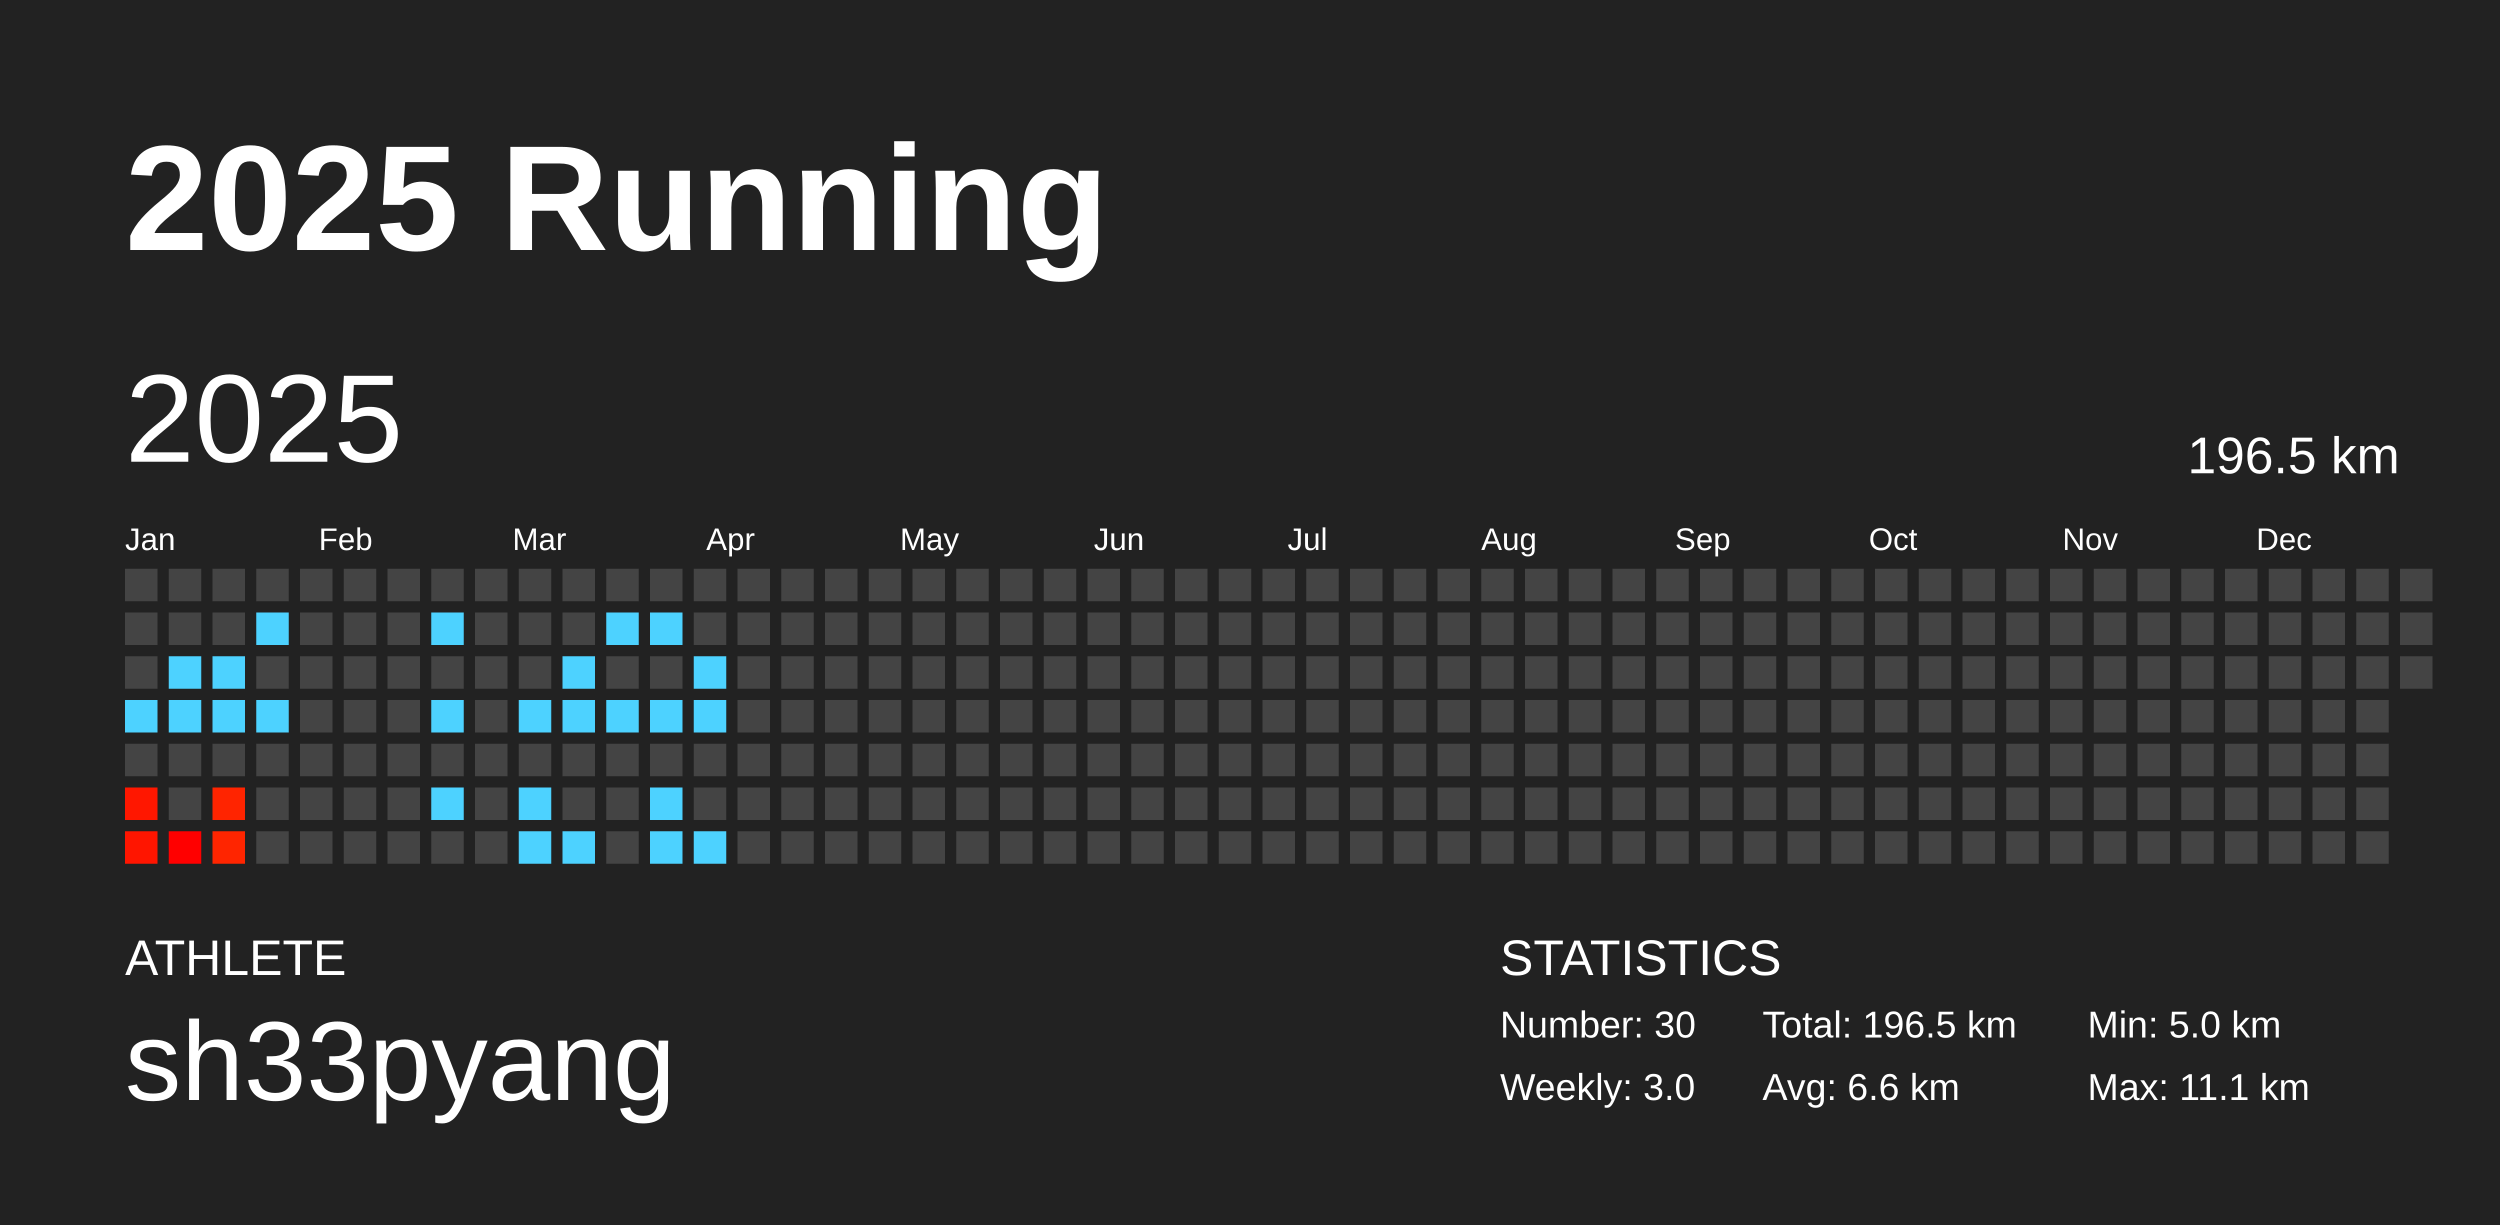
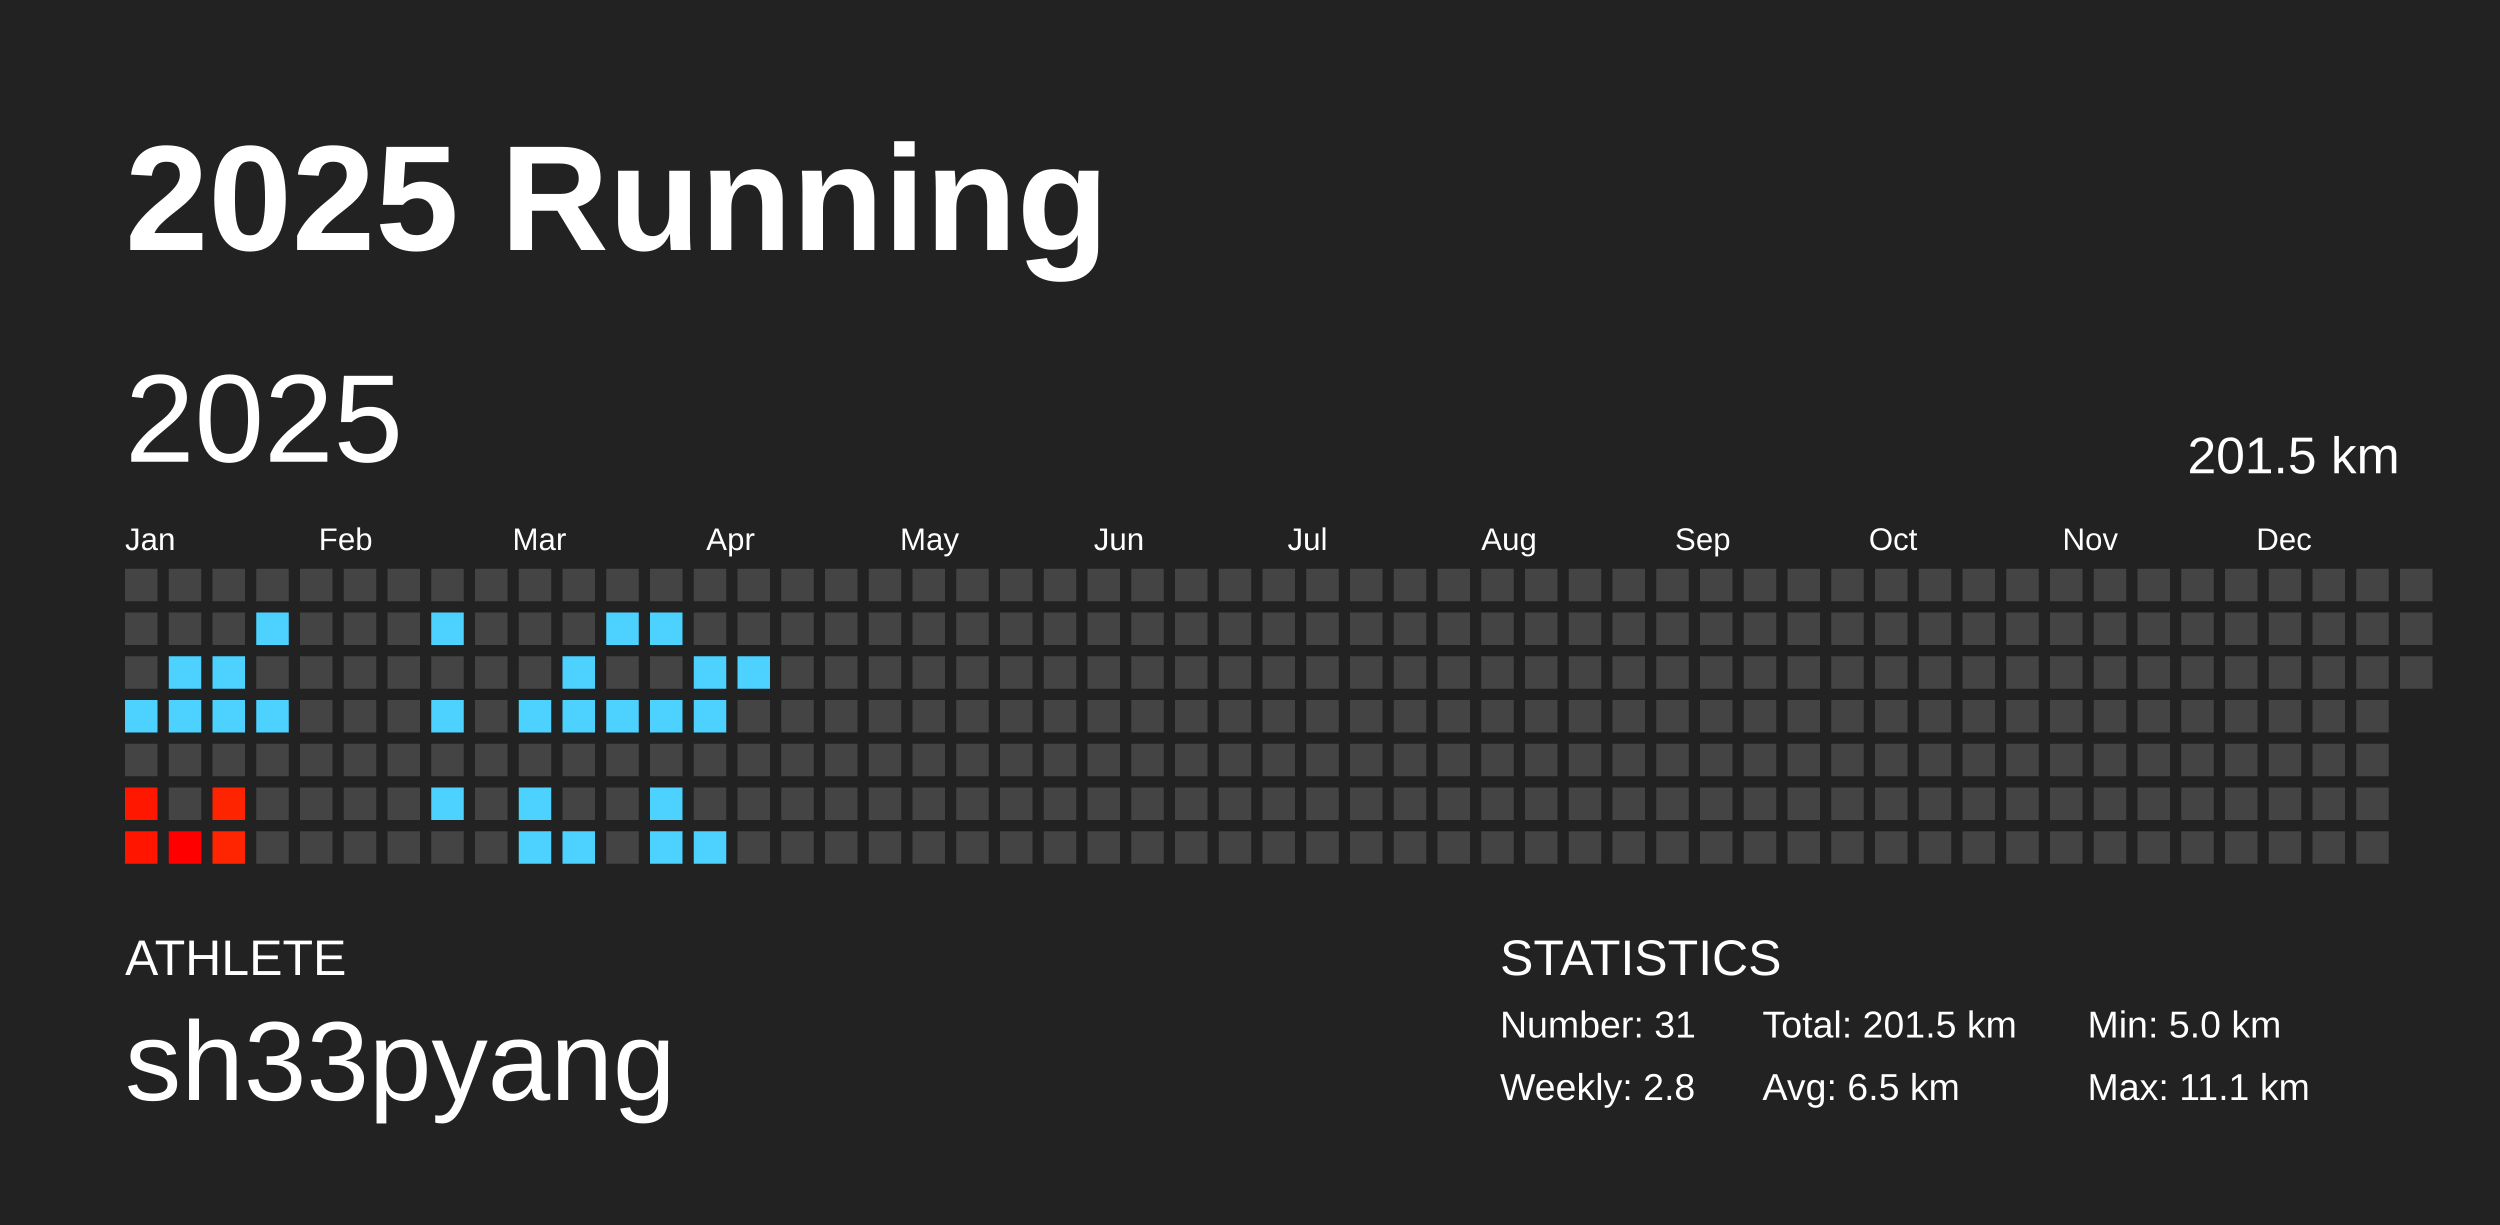
<svg xmlns="http://www.w3.org/2000/svg" baseProfile="full" height="98mm" version="1.1" viewBox="0,0,200,98" width="200mm">
  <defs />
  <rect fill="#222222" height="98" width="200" x="0" y="0" />
  <text fill="#FFFFFF" style="font-size:12px; font-family:Arial; font-weight:bold;" x="10" y="20">2025 Running</text>
  <text fill="#FFFFFF" style="font-size:4px; font-family:Arial" x="10" y="78">ATHLETE</text>
  <text fill="#FFFFFF" style="font-size:9px; font-family:Arial" x="10" y="88">sh33pyang</text>
  <text fill="#FFFFFF" style="font-size:4px; font-family:Arial" x="120" y="78">STATISTICS</text>
-   <text fill="#FFFFFF" style="font-size:3px; font-family:Arial" x="120" y="83">Number: 30</text>
-   <text fill="#FFFFFF" style="font-size:3px; font-family:Arial" x="120" y="88">Weekly: 3.0</text>
-   <text fill="#FFFFFF" style="font-size:3px; font-family:Arial" x="141" y="83">Total: 196.5 km</text>
-   <text fill="#FFFFFF" style="font-size:3px; font-family:Arial" x="141" y="88">Avg: 6.6 km</text>
+   <text fill="#FFFFFF" style="font-size:3px; font-family:Arial" x="120" y="83">Number: 31</text>
+   <text fill="#FFFFFF" style="font-size:3px; font-family:Arial" x="120" y="88">Weekly: 2.8</text>
+   <text fill="#FFFFFF" style="font-size:3px; font-family:Arial" x="141" y="83">Total: 201.5 km</text>
+   <text fill="#FFFFFF" style="font-size:3px; font-family:Arial" x="141" y="88">Avg: 6.5 km</text>
  <text fill="#FFFFFF" style="font-size:3px; font-family:Arial" x="167" y="83">Min: 5.0 km</text>
  <text fill="#FFFFFF" style="font-size:3px; font-family:Arial" x="167" y="88">Max: 11.1 km</text>
  <text dominant-baseline="hanging" fill="#FFFFFF" style="font-size:10.0px; font-family:Arial;" x="10" y="30">2025</text>
-   <text dominant-baseline="hanging" fill="#FFFFFF" style="font-size:4.125px; font-family:Arial;" x="175" y="35">196.5 km</text>
+   <text dominant-baseline="hanging" fill="#FFFFFF" style="font-size:4.125px; font-family:Arial;" x="175" y="35">201.5 km</text>
  <text fill="#FFFFFF" style="font-size:2.5px; font-family:Arial" x="10.0" y="44">Jan</text>
  <text fill="#FFFFFF" style="font-size:2.5px; font-family:Arial" x="25.5" y="44">Feb</text>
  <text fill="#FFFFFF" style="font-size:2.5px; font-family:Arial" x="41.0" y="44">Mar</text>
  <text fill="#FFFFFF" style="font-size:2.5px; font-family:Arial" x="56.5" y="44">Apr</text>
  <text fill="#FFFFFF" style="font-size:2.5px; font-family:Arial" x="72.0" y="44">May</text>
  <text fill="#FFFFFF" style="font-size:2.5px; font-family:Arial" x="87.5" y="44">Jun</text>
  <text fill="#FFFFFF" style="font-size:2.5px; font-family:Arial" x="103.0" y="44">Jul</text>
  <text fill="#FFFFFF" style="font-size:2.5px; font-family:Arial" x="118.5" y="44">Aug</text>
  <text fill="#FFFFFF" style="font-size:2.5px; font-family:Arial" x="134.0" y="44">Sep</text>
  <text fill="#FFFFFF" style="font-size:2.5px; font-family:Arial" x="149.5" y="44">Oct</text>
  <text fill="#FFFFFF" style="font-size:2.5px; font-family:Arial" x="165.0" y="44">Nov</text>
  <text fill="#FFFFFF" style="font-size:2.5px; font-family:Arial" x="180.5" y="44">Dec</text>
  <rect fill="#444444" height="2.6" width="2.6" x="10.0" y="45.5" />
  <rect fill="#444444" height="2.6" width="2.6" x="10.0" y="49.0" />
  <rect fill="#444444" height="2.6" width="2.6" x="10.0" y="52.5" />
  <rect fill="#4dd2ff" height="2.6" width="2.6" x="10.0" y="56.0" />
  <rect fill="#444444" height="2.6" width="2.6" x="10.0" y="59.5" />
  <rect fill="#ff1700" height="2.6" width="2.6" x="10.0" y="63.0" />
  <rect fill="#ff1500" height="2.6" width="2.6" x="10.0" y="66.5" />
  <rect fill="#444444" height="2.6" width="2.6" x="13.5" y="45.5" />
  <rect fill="#444444" height="2.6" width="2.6" x="13.5" y="49.0" />
  <rect fill="#4dd2ff" height="2.6" width="2.6" x="13.5" y="52.5" />
  <rect fill="#4dd2ff" height="2.6" width="2.6" x="13.5" y="56.0" />
  <rect fill="#444444" height="2.6" width="2.6" x="13.5" y="59.5" />
  <rect fill="#444444" height="2.6" width="2.6" x="13.5" y="63.0" />
  <rect fill="#ff0000" height="2.6" width="2.6" x="13.5" y="66.5" />
  <rect fill="#444444" height="2.6" width="2.6" x="17.0" y="45.5" />
  <rect fill="#444444" height="2.6" width="2.6" x="17.0" y="49.0" />
  <rect fill="#4dd2ff" height="2.6" width="2.6" x="17.0" y="52.5" />
  <rect fill="#4dd2ff" height="2.6" width="2.6" x="17.0" y="56.0" />
  <rect fill="#444444" height="2.6" width="2.6" x="17.0" y="59.5" />
  <rect fill="#ff2400" height="2.6" width="2.6" x="17.0" y="63.0" />
  <rect fill="#ff2500" height="2.6" width="2.6" x="17.0" y="66.5" />
  <rect fill="#444444" height="2.6" width="2.6" x="20.5" y="45.5" />
  <rect fill="#4dd2ff" height="2.6" width="2.6" x="20.5" y="49.0" />
  <rect fill="#444444" height="2.6" width="2.6" x="20.5" y="52.5" />
  <rect fill="#4dd2ff" height="2.6" width="2.6" x="20.5" y="56.0" />
  <rect fill="#444444" height="2.6" width="2.6" x="20.5" y="59.5" />
  <rect fill="#444444" height="2.6" width="2.6" x="20.5" y="63.0" />
  <rect fill="#444444" height="2.6" width="2.6" x="20.5" y="66.5" />
  <rect fill="#444444" height="2.6" width="2.6" x="24.0" y="45.5" />
  <rect fill="#444444" height="2.6" width="2.6" x="24.0" y="49.0" />
  <rect fill="#444444" height="2.6" width="2.6" x="24.0" y="52.5" />
  <rect fill="#444444" height="2.6" width="2.6" x="24.0" y="56.0" />
  <rect fill="#444444" height="2.6" width="2.6" x="24.0" y="59.5" />
  <rect fill="#444444" height="2.6" width="2.6" x="24.0" y="63.0" />
  <rect fill="#444444" height="2.6" width="2.6" x="24.0" y="66.5" />
  <rect fill="#444444" height="2.6" width="2.6" x="27.5" y="45.5" />
  <rect fill="#444444" height="2.6" width="2.6" x="27.5" y="49.0" />
  <rect fill="#444444" height="2.6" width="2.6" x="27.5" y="52.5" />
  <rect fill="#444444" height="2.6" width="2.6" x="27.5" y="56.0" />
  <rect fill="#444444" height="2.6" width="2.6" x="27.5" y="59.5" />
  <rect fill="#444444" height="2.6" width="2.6" x="27.5" y="63.0" />
  <rect fill="#444444" height="2.6" width="2.6" x="27.5" y="66.5" />
  <rect fill="#444444" height="2.6" width="2.6" x="31.0" y="45.5" />
  <rect fill="#444444" height="2.6" width="2.6" x="31.0" y="49.0" />
  <rect fill="#444444" height="2.6" width="2.6" x="31.0" y="52.5" />
  <rect fill="#444444" height="2.6" width="2.6" x="31.0" y="56.0" />
  <rect fill="#444444" height="2.6" width="2.6" x="31.0" y="59.5" />
  <rect fill="#444444" height="2.6" width="2.6" x="31.0" y="63.0" />
  <rect fill="#444444" height="2.6" width="2.6" x="31.0" y="66.5" />
  <rect fill="#444444" height="2.6" width="2.6" x="34.5" y="45.5" />
  <rect fill="#4dd2ff" height="2.6" width="2.6" x="34.5" y="49.0" />
  <rect fill="#444444" height="2.6" width="2.6" x="34.5" y="52.5" />
  <rect fill="#4dd2ff" height="2.6" width="2.6" x="34.5" y="56.0" />
  <rect fill="#444444" height="2.6" width="2.6" x="34.5" y="59.5" />
  <rect fill="#4dd2ff" height="2.6" width="2.6" x="34.5" y="63.0" />
  <rect fill="#444444" height="2.6" width="2.6" x="34.5" y="66.5" />
  <rect fill="#444444" height="2.6" width="2.6" x="38.0" y="45.5" />
  <rect fill="#444444" height="2.6" width="2.6" x="38.0" y="49.0" />
  <rect fill="#444444" height="2.6" width="2.6" x="38.0" y="52.5" />
  <rect fill="#444444" height="2.6" width="2.6" x="38.0" y="56.0" />
  <rect fill="#444444" height="2.6" width="2.6" x="38.0" y="59.5" />
  <rect fill="#444444" height="2.6" width="2.6" x="38.0" y="63.0" />
  <rect fill="#444444" height="2.6" width="2.6" x="38.0" y="66.5" />
  <rect fill="#444444" height="2.6" width="2.6" x="41.5" y="45.5" />
  <rect fill="#444444" height="2.6" width="2.6" x="41.5" y="49.0" />
  <rect fill="#444444" height="2.6" width="2.6" x="41.5" y="52.5" />
  <rect fill="#4dd2ff" height="2.6" width="2.6" x="41.5" y="56.0" />
  <rect fill="#444444" height="2.6" width="2.6" x="41.5" y="59.5" />
  <rect fill="#4dd2ff" height="2.6" width="2.6" x="41.5" y="63.0" />
  <rect fill="#4dd2ff" height="2.6" width="2.6" x="41.5" y="66.5" />
  <rect fill="#444444" height="2.6" width="2.6" x="45.0" y="45.5" />
  <rect fill="#444444" height="2.6" width="2.6" x="45.0" y="49.0" />
  <rect fill="#4dd2ff" height="2.6" width="2.6" x="45.0" y="52.5" />
  <rect fill="#4dd2ff" height="2.6" width="2.6" x="45.0" y="56.0" />
  <rect fill="#444444" height="2.6" width="2.6" x="45.0" y="59.5" />
  <rect fill="#444444" height="2.6" width="2.6" x="45.0" y="63.0" />
  <rect fill="#4dd2ff" height="2.6" width="2.6" x="45.0" y="66.5" />
  <rect fill="#444444" height="2.6" width="2.6" x="48.5" y="45.5" />
  <rect fill="#4dd2ff" height="2.6" width="2.6" x="48.5" y="49.0" />
  <rect fill="#444444" height="2.6" width="2.6" x="48.5" y="52.5" />
  <rect fill="#4dd2ff" height="2.6" width="2.6" x="48.5" y="56.0" />
  <rect fill="#444444" height="2.6" width="2.6" x="48.5" y="59.5" />
  <rect fill="#444444" height="2.6" width="2.6" x="48.5" y="63.0" />
  <rect fill="#444444" height="2.6" width="2.6" x="48.5" y="66.5" />
  <rect fill="#444444" height="2.6" width="2.6" x="52.0" y="45.5" />
  <rect fill="#4dd2ff" height="2.6" width="2.6" x="52.0" y="49.0" />
  <rect fill="#444444" height="2.6" width="2.6" x="52.0" y="52.5" />
  <rect fill="#4dd2ff" height="2.6" width="2.6" x="52.0" y="56.0" />
  <rect fill="#444444" height="2.6" width="2.6" x="52.0" y="59.5" />
  <rect fill="#4dd2ff" height="2.6" width="2.6" x="52.0" y="63.0" />
  <rect fill="#4dd2ff" height="2.6" width="2.6" x="52.0" y="66.5" />
  <rect fill="#444444" height="2.6" width="2.6" x="55.5" y="45.5" />
  <rect fill="#444444" height="2.6" width="2.6" x="55.5" y="49.0" />
  <rect fill="#4dd2ff" height="2.6" width="2.6" x="55.5" y="52.5" />
  <rect fill="#4dd2ff" height="2.6" width="2.6" x="55.5" y="56.0" />
  <rect fill="#444444" height="2.6" width="2.6" x="55.5" y="59.5" />
  <rect fill="#444444" height="2.6" width="2.6" x="55.5" y="63.0" />
  <rect fill="#4dd2ff" height="2.6" width="2.6" x="55.5" y="66.5" />
  <rect fill="#444444" height="2.6" width="2.6" x="59.0" y="45.5" />
  <rect fill="#444444" height="2.6" width="2.6" x="59.0" y="49.0" />
-   <rect fill="#444444" height="2.6" width="2.6" x="59.0" y="52.5" />
+   <rect fill="#4dd2ff" height="2.6" width="2.6" x="59.0" y="52.5" />
  <rect fill="#444444" height="2.6" width="2.6" x="59.0" y="56.0" />
  <rect fill="#444444" height="2.6" width="2.6" x="59.0" y="59.5" />
  <rect fill="#444444" height="2.6" width="2.6" x="59.0" y="63.0" />
  <rect fill="#444444" height="2.6" width="2.6" x="59.0" y="66.5" />
  <rect fill="#444444" height="2.6" width="2.6" x="62.5" y="45.5" />
  <rect fill="#444444" height="2.6" width="2.6" x="62.5" y="49.0" />
  <rect fill="#444444" height="2.6" width="2.6" x="62.5" y="52.5" />
  <rect fill="#444444" height="2.6" width="2.6" x="62.5" y="56.0" />
  <rect fill="#444444" height="2.6" width="2.6" x="62.5" y="59.5" />
  <rect fill="#444444" height="2.6" width="2.6" x="62.5" y="63.0" />
  <rect fill="#444444" height="2.6" width="2.6" x="62.5" y="66.5" />
  <rect fill="#444444" height="2.6" width="2.6" x="66.0" y="45.5" />
  <rect fill="#444444" height="2.6" width="2.6" x="66.0" y="49.0" />
  <rect fill="#444444" height="2.6" width="2.6" x="66.0" y="52.5" />
  <rect fill="#444444" height="2.6" width="2.6" x="66.0" y="56.0" />
  <rect fill="#444444" height="2.6" width="2.6" x="66.0" y="59.5" />
  <rect fill="#444444" height="2.6" width="2.6" x="66.0" y="63.0" />
  <rect fill="#444444" height="2.6" width="2.6" x="66.0" y="66.5" />
  <rect fill="#444444" height="2.6" width="2.6" x="69.5" y="45.5" />
  <rect fill="#444444" height="2.6" width="2.6" x="69.5" y="49.0" />
  <rect fill="#444444" height="2.6" width="2.6" x="69.5" y="52.5" />
  <rect fill="#444444" height="2.6" width="2.6" x="69.5" y="56.0" />
  <rect fill="#444444" height="2.6" width="2.6" x="69.5" y="59.5" />
  <rect fill="#444444" height="2.6" width="2.6" x="69.5" y="63.0" />
  <rect fill="#444444" height="2.6" width="2.6" x="69.5" y="66.5" />
  <rect fill="#444444" height="2.6" width="2.6" x="73.0" y="45.5" />
  <rect fill="#444444" height="2.6" width="2.6" x="73.0" y="49.0" />
  <rect fill="#444444" height="2.6" width="2.6" x="73.0" y="52.5" />
  <rect fill="#444444" height="2.6" width="2.6" x="73.0" y="56.0" />
  <rect fill="#444444" height="2.6" width="2.6" x="73.0" y="59.5" />
  <rect fill="#444444" height="2.6" width="2.6" x="73.0" y="63.0" />
  <rect fill="#444444" height="2.6" width="2.6" x="73.0" y="66.5" />
  <rect fill="#444444" height="2.6" width="2.6" x="76.5" y="45.5" />
  <rect fill="#444444" height="2.6" width="2.6" x="76.5" y="49.0" />
  <rect fill="#444444" height="2.6" width="2.6" x="76.5" y="52.5" />
  <rect fill="#444444" height="2.6" width="2.6" x="76.5" y="56.0" />
  <rect fill="#444444" height="2.6" width="2.6" x="76.5" y="59.5" />
  <rect fill="#444444" height="2.6" width="2.6" x="76.5" y="63.0" />
  <rect fill="#444444" height="2.6" width="2.6" x="76.5" y="66.5" />
  <rect fill="#444444" height="2.6" width="2.6" x="80.0" y="45.5" />
  <rect fill="#444444" height="2.6" width="2.6" x="80.0" y="49.0" />
  <rect fill="#444444" height="2.6" width="2.6" x="80.0" y="52.5" />
  <rect fill="#444444" height="2.6" width="2.6" x="80.0" y="56.0" />
  <rect fill="#444444" height="2.6" width="2.6" x="80.0" y="59.5" />
  <rect fill="#444444" height="2.6" width="2.6" x="80.0" y="63.0" />
  <rect fill="#444444" height="2.6" width="2.6" x="80.0" y="66.5" />
  <rect fill="#444444" height="2.6" width="2.6" x="83.5" y="45.5" />
  <rect fill="#444444" height="2.6" width="2.6" x="83.5" y="49.0" />
  <rect fill="#444444" height="2.6" width="2.6" x="83.5" y="52.5" />
  <rect fill="#444444" height="2.6" width="2.6" x="83.5" y="56.0" />
  <rect fill="#444444" height="2.6" width="2.6" x="83.5" y="59.5" />
  <rect fill="#444444" height="2.6" width="2.6" x="83.5" y="63.0" />
  <rect fill="#444444" height="2.6" width="2.6" x="83.5" y="66.5" />
  <rect fill="#444444" height="2.6" width="2.6" x="87.0" y="45.5" />
  <rect fill="#444444" height="2.6" width="2.6" x="87.0" y="49.0" />
  <rect fill="#444444" height="2.6" width="2.6" x="87.0" y="52.5" />
  <rect fill="#444444" height="2.6" width="2.6" x="87.0" y="56.0" />
  <rect fill="#444444" height="2.6" width="2.6" x="87.0" y="59.5" />
  <rect fill="#444444" height="2.6" width="2.6" x="87.0" y="63.0" />
  <rect fill="#444444" height="2.6" width="2.6" x="87.0" y="66.5" />
  <rect fill="#444444" height="2.6" width="2.6" x="90.5" y="45.5" />
  <rect fill="#444444" height="2.6" width="2.6" x="90.5" y="49.0" />
  <rect fill="#444444" height="2.6" width="2.6" x="90.5" y="52.5" />
  <rect fill="#444444" height="2.6" width="2.6" x="90.5" y="56.0" />
  <rect fill="#444444" height="2.6" width="2.6" x="90.5" y="59.5" />
  <rect fill="#444444" height="2.6" width="2.6" x="90.5" y="63.0" />
  <rect fill="#444444" height="2.6" width="2.6" x="90.5" y="66.5" />
  <rect fill="#444444" height="2.6" width="2.6" x="94.0" y="45.5" />
  <rect fill="#444444" height="2.6" width="2.6" x="94.0" y="49.0" />
  <rect fill="#444444" height="2.6" width="2.6" x="94.0" y="52.5" />
  <rect fill="#444444" height="2.6" width="2.6" x="94.0" y="56.0" />
  <rect fill="#444444" height="2.6" width="2.6" x="94.0" y="59.5" />
  <rect fill="#444444" height="2.6" width="2.6" x="94.0" y="63.0" />
  <rect fill="#444444" height="2.6" width="2.6" x="94.0" y="66.5" />
  <rect fill="#444444" height="2.6" width="2.6" x="97.5" y="45.5" />
  <rect fill="#444444" height="2.6" width="2.6" x="97.5" y="49.0" />
  <rect fill="#444444" height="2.6" width="2.6" x="97.5" y="52.5" />
  <rect fill="#444444" height="2.6" width="2.6" x="97.5" y="56.0" />
  <rect fill="#444444" height="2.6" width="2.6" x="97.5" y="59.5" />
  <rect fill="#444444" height="2.6" width="2.6" x="97.5" y="63.0" />
  <rect fill="#444444" height="2.6" width="2.6" x="97.5" y="66.5" />
  <rect fill="#444444" height="2.6" width="2.6" x="101.0" y="45.5" />
  <rect fill="#444444" height="2.6" width="2.6" x="101.0" y="49.0" />
  <rect fill="#444444" height="2.6" width="2.6" x="101.0" y="52.5" />
  <rect fill="#444444" height="2.6" width="2.6" x="101.0" y="56.0" />
  <rect fill="#444444" height="2.6" width="2.6" x="101.0" y="59.5" />
  <rect fill="#444444" height="2.6" width="2.6" x="101.0" y="63.0" />
  <rect fill="#444444" height="2.6" width="2.6" x="101.0" y="66.5" />
  <rect fill="#444444" height="2.6" width="2.6" x="104.5" y="45.5" />
  <rect fill="#444444" height="2.6" width="2.6" x="104.5" y="49.0" />
  <rect fill="#444444" height="2.6" width="2.6" x="104.5" y="52.5" />
  <rect fill="#444444" height="2.6" width="2.6" x="104.5" y="56.0" />
  <rect fill="#444444" height="2.6" width="2.6" x="104.5" y="59.5" />
  <rect fill="#444444" height="2.6" width="2.6" x="104.5" y="63.0" />
  <rect fill="#444444" height="2.6" width="2.6" x="104.5" y="66.5" />
  <rect fill="#444444" height="2.6" width="2.6" x="108.0" y="45.5" />
  <rect fill="#444444" height="2.6" width="2.6" x="108.0" y="49.0" />
  <rect fill="#444444" height="2.6" width="2.6" x="108.0" y="52.5" />
  <rect fill="#444444" height="2.6" width="2.6" x="108.0" y="56.0" />
  <rect fill="#444444" height="2.6" width="2.6" x="108.0" y="59.5" />
  <rect fill="#444444" height="2.6" width="2.6" x="108.0" y="63.0" />
  <rect fill="#444444" height="2.6" width="2.6" x="108.0" y="66.5" />
  <rect fill="#444444" height="2.6" width="2.6" x="111.5" y="45.5" />
  <rect fill="#444444" height="2.6" width="2.6" x="111.5" y="49.0" />
  <rect fill="#444444" height="2.6" width="2.6" x="111.5" y="52.5" />
  <rect fill="#444444" height="2.6" width="2.6" x="111.5" y="56.0" />
  <rect fill="#444444" height="2.6" width="2.6" x="111.5" y="59.5" />
  <rect fill="#444444" height="2.6" width="2.6" x="111.5" y="63.0" />
  <rect fill="#444444" height="2.6" width="2.6" x="111.5" y="66.5" />
  <rect fill="#444444" height="2.6" width="2.6" x="115.0" y="45.5" />
  <rect fill="#444444" height="2.6" width="2.6" x="115.0" y="49.0" />
  <rect fill="#444444" height="2.6" width="2.6" x="115.0" y="52.5" />
  <rect fill="#444444" height="2.6" width="2.6" x="115.0" y="56.0" />
  <rect fill="#444444" height="2.6" width="2.6" x="115.0" y="59.5" />
  <rect fill="#444444" height="2.6" width="2.6" x="115.0" y="63.0" />
  <rect fill="#444444" height="2.6" width="2.6" x="115.0" y="66.5" />
  <rect fill="#444444" height="2.6" width="2.6" x="118.5" y="45.5" />
  <rect fill="#444444" height="2.6" width="2.6" x="118.5" y="49.0" />
  <rect fill="#444444" height="2.6" width="2.6" x="118.5" y="52.5" />
  <rect fill="#444444" height="2.6" width="2.6" x="118.5" y="56.0" />
  <rect fill="#444444" height="2.6" width="2.6" x="118.5" y="59.5" />
  <rect fill="#444444" height="2.6" width="2.6" x="118.5" y="63.0" />
  <rect fill="#444444" height="2.6" width="2.6" x="118.5" y="66.5" />
  <rect fill="#444444" height="2.6" width="2.6" x="122.0" y="45.5" />
  <rect fill="#444444" height="2.6" width="2.6" x="122.0" y="49.0" />
  <rect fill="#444444" height="2.6" width="2.6" x="122.0" y="52.5" />
  <rect fill="#444444" height="2.6" width="2.6" x="122.0" y="56.0" />
  <rect fill="#444444" height="2.6" width="2.6" x="122.0" y="59.5" />
  <rect fill="#444444" height="2.6" width="2.6" x="122.0" y="63.0" />
  <rect fill="#444444" height="2.6" width="2.6" x="122.0" y="66.5" />
  <rect fill="#444444" height="2.6" width="2.6" x="125.5" y="45.5" />
  <rect fill="#444444" height="2.6" width="2.6" x="125.5" y="49.0" />
  <rect fill="#444444" height="2.6" width="2.6" x="125.5" y="52.5" />
  <rect fill="#444444" height="2.6" width="2.6" x="125.5" y="56.0" />
  <rect fill="#444444" height="2.6" width="2.6" x="125.5" y="59.5" />
  <rect fill="#444444" height="2.6" width="2.6" x="125.5" y="63.0" />
  <rect fill="#444444" height="2.6" width="2.6" x="125.5" y="66.5" />
  <rect fill="#444444" height="2.6" width="2.6" x="129.0" y="45.5" />
  <rect fill="#444444" height="2.6" width="2.6" x="129.0" y="49.0" />
  <rect fill="#444444" height="2.6" width="2.6" x="129.0" y="52.5" />
  <rect fill="#444444" height="2.6" width="2.6" x="129.0" y="56.0" />
  <rect fill="#444444" height="2.6" width="2.6" x="129.0" y="59.5" />
  <rect fill="#444444" height="2.6" width="2.6" x="129.0" y="63.0" />
  <rect fill="#444444" height="2.6" width="2.6" x="129.0" y="66.5" />
  <rect fill="#444444" height="2.6" width="2.6" x="132.5" y="45.5" />
  <rect fill="#444444" height="2.6" width="2.6" x="132.5" y="49.0" />
  <rect fill="#444444" height="2.6" width="2.6" x="132.5" y="52.5" />
  <rect fill="#444444" height="2.6" width="2.6" x="132.5" y="56.0" />
  <rect fill="#444444" height="2.6" width="2.6" x="132.5" y="59.5" />
  <rect fill="#444444" height="2.6" width="2.6" x="132.5" y="63.0" />
  <rect fill="#444444" height="2.6" width="2.6" x="132.5" y="66.5" />
  <rect fill="#444444" height="2.6" width="2.6" x="136.0" y="45.5" />
  <rect fill="#444444" height="2.6" width="2.6" x="136.0" y="49.0" />
  <rect fill="#444444" height="2.6" width="2.6" x="136.0" y="52.5" />
  <rect fill="#444444" height="2.6" width="2.6" x="136.0" y="56.0" />
  <rect fill="#444444" height="2.6" width="2.6" x="136.0" y="59.5" />
  <rect fill="#444444" height="2.6" width="2.6" x="136.0" y="63.0" />
  <rect fill="#444444" height="2.6" width="2.6" x="136.0" y="66.5" />
  <rect fill="#444444" height="2.6" width="2.6" x="139.5" y="45.5" />
  <rect fill="#444444" height="2.6" width="2.6" x="139.5" y="49.0" />
  <rect fill="#444444" height="2.6" width="2.6" x="139.5" y="52.5" />
  <rect fill="#444444" height="2.6" width="2.6" x="139.5" y="56.0" />
  <rect fill="#444444" height="2.6" width="2.6" x="139.5" y="59.5" />
  <rect fill="#444444" height="2.6" width="2.6" x="139.5" y="63.0" />
  <rect fill="#444444" height="2.6" width="2.6" x="139.5" y="66.5" />
  <rect fill="#444444" height="2.6" width="2.6" x="143.0" y="45.5" />
  <rect fill="#444444" height="2.6" width="2.6" x="143.0" y="49.0" />
  <rect fill="#444444" height="2.6" width="2.6" x="143.0" y="52.5" />
  <rect fill="#444444" height="2.6" width="2.6" x="143.0" y="56.0" />
  <rect fill="#444444" height="2.6" width="2.6" x="143.0" y="59.5" />
  <rect fill="#444444" height="2.6" width="2.6" x="143.0" y="63.0" />
  <rect fill="#444444" height="2.6" width="2.6" x="143.0" y="66.5" />
  <rect fill="#444444" height="2.6" width="2.6" x="146.5" y="45.5" />
  <rect fill="#444444" height="2.6" width="2.6" x="146.5" y="49.0" />
  <rect fill="#444444" height="2.6" width="2.6" x="146.5" y="52.5" />
  <rect fill="#444444" height="2.6" width="2.6" x="146.5" y="56.0" />
  <rect fill="#444444" height="2.6" width="2.6" x="146.5" y="59.5" />
  <rect fill="#444444" height="2.6" width="2.6" x="146.5" y="63.0" />
  <rect fill="#444444" height="2.6" width="2.6" x="146.5" y="66.5" />
  <rect fill="#444444" height="2.6" width="2.6" x="150.0" y="45.5" />
  <rect fill="#444444" height="2.6" width="2.6" x="150.0" y="49.0" />
  <rect fill="#444444" height="2.6" width="2.6" x="150.0" y="52.5" />
  <rect fill="#444444" height="2.6" width="2.6" x="150.0" y="56.0" />
  <rect fill="#444444" height="2.6" width="2.6" x="150.0" y="59.5" />
  <rect fill="#444444" height="2.6" width="2.6" x="150.0" y="63.0" />
  <rect fill="#444444" height="2.6" width="2.6" x="150.0" y="66.5" />
  <rect fill="#444444" height="2.6" width="2.6" x="153.5" y="45.5" />
  <rect fill="#444444" height="2.6" width="2.6" x="153.5" y="49.0" />
  <rect fill="#444444" height="2.6" width="2.6" x="153.5" y="52.5" />
  <rect fill="#444444" height="2.6" width="2.6" x="153.5" y="56.0" />
  <rect fill="#444444" height="2.6" width="2.6" x="153.5" y="59.5" />
  <rect fill="#444444" height="2.6" width="2.6" x="153.5" y="63.0" />
  <rect fill="#444444" height="2.6" width="2.6" x="153.5" y="66.5" />
  <rect fill="#444444" height="2.6" width="2.6" x="157.0" y="45.5" />
  <rect fill="#444444" height="2.6" width="2.6" x="157.0" y="49.0" />
  <rect fill="#444444" height="2.6" width="2.6" x="157.0" y="52.5" />
  <rect fill="#444444" height="2.6" width="2.6" x="157.0" y="56.0" />
  <rect fill="#444444" height="2.6" width="2.6" x="157.0" y="59.5" />
  <rect fill="#444444" height="2.6" width="2.6" x="157.0" y="63.0" />
  <rect fill="#444444" height="2.6" width="2.6" x="157.0" y="66.5" />
  <rect fill="#444444" height="2.6" width="2.6" x="160.5" y="45.5" />
  <rect fill="#444444" height="2.6" width="2.6" x="160.5" y="49.0" />
  <rect fill="#444444" height="2.6" width="2.6" x="160.5" y="52.5" />
  <rect fill="#444444" height="2.6" width="2.6" x="160.5" y="56.0" />
  <rect fill="#444444" height="2.6" width="2.6" x="160.5" y="59.5" />
  <rect fill="#444444" height="2.6" width="2.6" x="160.5" y="63.0" />
  <rect fill="#444444" height="2.6" width="2.6" x="160.5" y="66.5" />
  <rect fill="#444444" height="2.6" width="2.6" x="164.0" y="45.5" />
  <rect fill="#444444" height="2.6" width="2.6" x="164.0" y="49.0" />
  <rect fill="#444444" height="2.6" width="2.6" x="164.0" y="52.5" />
  <rect fill="#444444" height="2.6" width="2.6" x="164.0" y="56.0" />
  <rect fill="#444444" height="2.6" width="2.6" x="164.0" y="59.5" />
  <rect fill="#444444" height="2.6" width="2.6" x="164.0" y="63.0" />
  <rect fill="#444444" height="2.6" width="2.6" x="164.0" y="66.5" />
  <rect fill="#444444" height="2.6" width="2.6" x="167.5" y="45.5" />
  <rect fill="#444444" height="2.6" width="2.6" x="167.5" y="49.0" />
  <rect fill="#444444" height="2.6" width="2.6" x="167.5" y="52.5" />
  <rect fill="#444444" height="2.6" width="2.6" x="167.5" y="56.0" />
  <rect fill="#444444" height="2.6" width="2.6" x="167.5" y="59.5" />
  <rect fill="#444444" height="2.6" width="2.6" x="167.5" y="63.0" />
  <rect fill="#444444" height="2.6" width="2.6" x="167.5" y="66.5" />
  <rect fill="#444444" height="2.6" width="2.6" x="171.0" y="45.5" />
  <rect fill="#444444" height="2.6" width="2.6" x="171.0" y="49.0" />
  <rect fill="#444444" height="2.6" width="2.6" x="171.0" y="52.5" />
  <rect fill="#444444" height="2.6" width="2.6" x="171.0" y="56.0" />
  <rect fill="#444444" height="2.6" width="2.6" x="171.0" y="59.5" />
  <rect fill="#444444" height="2.6" width="2.6" x="171.0" y="63.0" />
  <rect fill="#444444" height="2.6" width="2.6" x="171.0" y="66.5" />
  <rect fill="#444444" height="2.6" width="2.6" x="174.5" y="45.5" />
  <rect fill="#444444" height="2.6" width="2.6" x="174.5" y="49.0" />
  <rect fill="#444444" height="2.6" width="2.6" x="174.5" y="52.5" />
  <rect fill="#444444" height="2.6" width="2.6" x="174.5" y="56.0" />
  <rect fill="#444444" height="2.6" width="2.6" x="174.5" y="59.5" />
  <rect fill="#444444" height="2.6" width="2.6" x="174.5" y="63.0" />
  <rect fill="#444444" height="2.6" width="2.6" x="174.5" y="66.5" />
  <rect fill="#444444" height="2.6" width="2.6" x="178.0" y="45.5" />
  <rect fill="#444444" height="2.6" width="2.6" x="178.0" y="49.0" />
  <rect fill="#444444" height="2.6" width="2.6" x="178.0" y="52.5" />
  <rect fill="#444444" height="2.6" width="2.6" x="178.0" y="56.0" />
  <rect fill="#444444" height="2.6" width="2.6" x="178.0" y="59.5" />
  <rect fill="#444444" height="2.6" width="2.6" x="178.0" y="63.0" />
  <rect fill="#444444" height="2.6" width="2.6" x="178.0" y="66.5" />
  <rect fill="#444444" height="2.6" width="2.6" x="181.5" y="45.5" />
  <rect fill="#444444" height="2.6" width="2.6" x="181.5" y="49.0" />
  <rect fill="#444444" height="2.6" width="2.6" x="181.5" y="52.5" />
  <rect fill="#444444" height="2.6" width="2.6" x="181.5" y="56.0" />
  <rect fill="#444444" height="2.6" width="2.6" x="181.5" y="59.5" />
  <rect fill="#444444" height="2.6" width="2.6" x="181.5" y="63.0" />
  <rect fill="#444444" height="2.6" width="2.6" x="181.5" y="66.5" />
  <rect fill="#444444" height="2.6" width="2.6" x="185.0" y="45.5" />
  <rect fill="#444444" height="2.6" width="2.6" x="185.0" y="49.0" />
  <rect fill="#444444" height="2.6" width="2.6" x="185.0" y="52.5" />
  <rect fill="#444444" height="2.6" width="2.6" x="185.0" y="56.0" />
  <rect fill="#444444" height="2.6" width="2.6" x="185.0" y="59.5" />
  <rect fill="#444444" height="2.6" width="2.6" x="185.0" y="63.0" />
  <rect fill="#444444" height="2.6" width="2.6" x="185.0" y="66.5" />
  <rect fill="#444444" height="2.6" width="2.6" x="188.5" y="45.5" />
  <rect fill="#444444" height="2.6" width="2.6" x="188.5" y="49.0" />
  <rect fill="#444444" height="2.6" width="2.6" x="188.5" y="52.5" />
  <rect fill="#444444" height="2.6" width="2.6" x="188.5" y="56.0" />
  <rect fill="#444444" height="2.6" width="2.6" x="188.5" y="59.5" />
  <rect fill="#444444" height="2.6" width="2.6" x="188.5" y="63.0" />
  <rect fill="#444444" height="2.6" width="2.6" x="188.5" y="66.5" />
  <rect fill="#444444" height="2.6" width="2.6" x="192.0" y="45.5" />
  <rect fill="#444444" height="2.6" width="2.6" x="192.0" y="49.0" />
  <rect fill="#444444" height="2.6" width="2.6" x="192.0" y="52.5" />
</svg>
